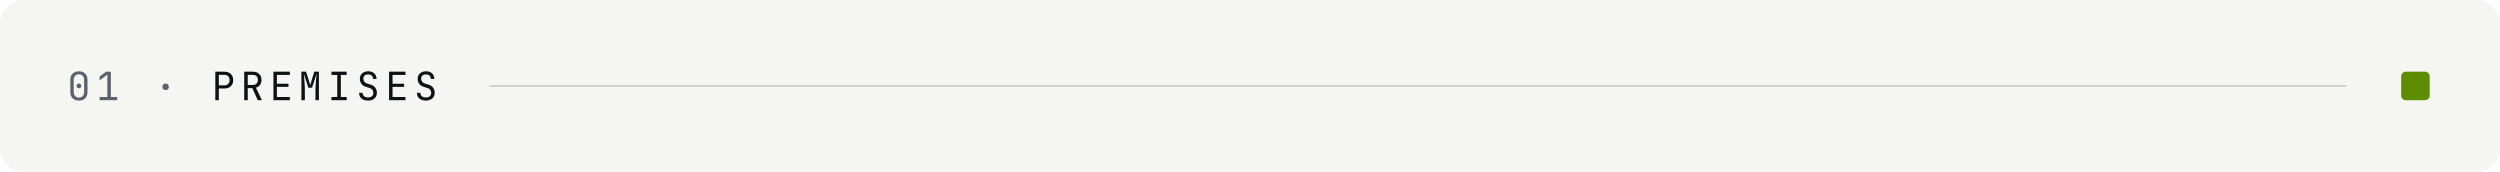
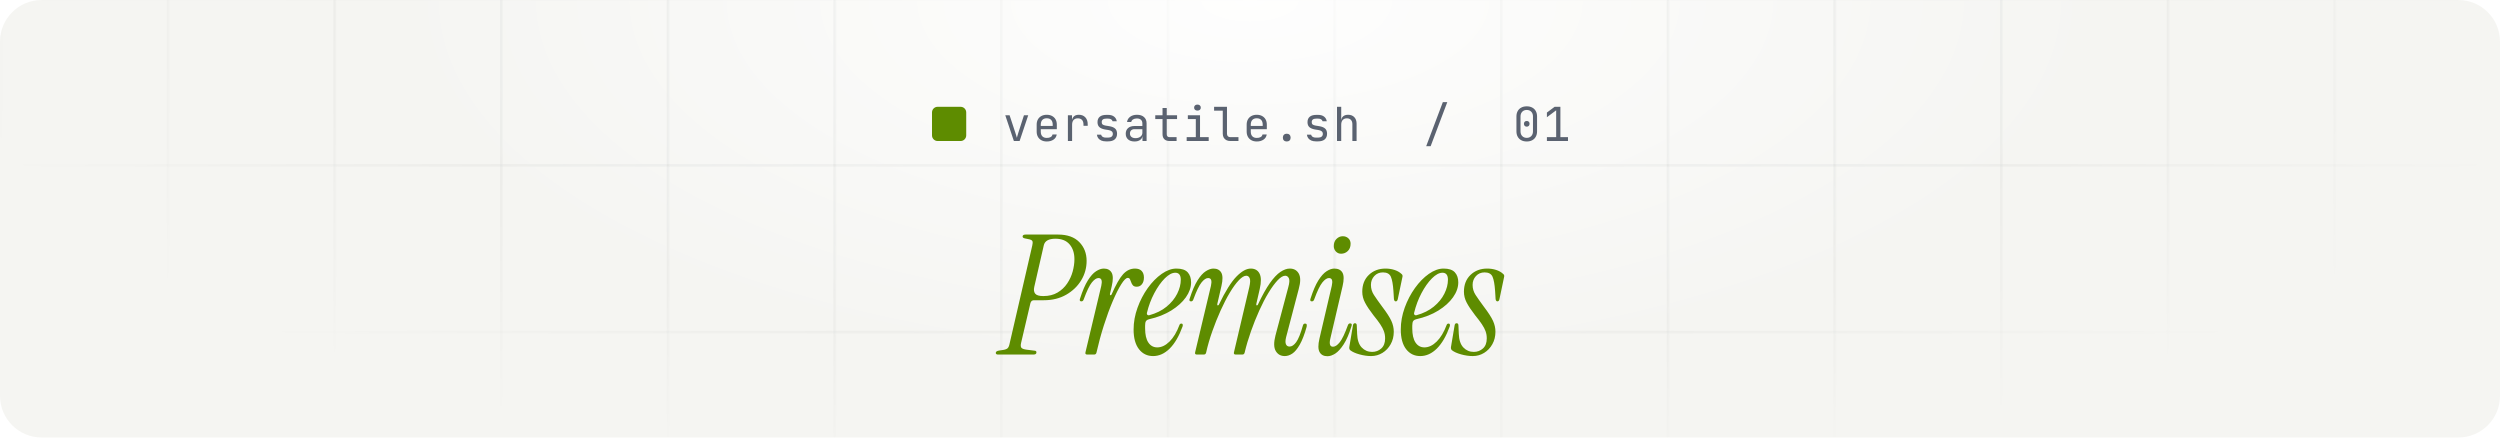
- <svg xmlns="http://www.w3.org/2000/svg" width="1280" height="88" viewBox="0 0 1280 88" role="img" aria-label="01 · premises">
-   <defs />
-   <rect width="1280" height="88" rx="12" fill="#f5f5f2" />
-   <path fill="#5a6270" d="M40.4 51.51Q39.06 51.51 38.07 50.98Q37.08 50.45 36.54 49.48Q36 48.51 36 47.21L36 40.81Q36 39.49 36.54 38.53Q37.08 37.57 38.07 37.04Q39.06 36.51 40.4 36.51Q41.76 36.51 42.74 37.04Q43.72 37.57 44.26 38.53Q44.8 39.49 44.8 40.81L44.8 47.21Q44.8 48.51 44.26 49.48Q43.72 50.45 42.73 50.98Q41.74 51.51 40.4 51.51ZM40.4 49.97Q41.6 49.97 42.33 49.2Q43.06 48.43 43.06 47.21L43.06 40.81Q43.06 39.59 42.33 38.82Q41.6 38.05 40.4 38.05Q39.2 38.05 38.47 38.82Q37.74 39.59 37.74 40.81L37.74 47.21Q37.74 48.43 38.47 49.2Q39.2 49.97 40.4 49.97ZM40.4 45.19Q39.86 45.19 39.53 44.85Q39.2 44.51 39.2 43.95Q39.2 43.41 39.53 43.08Q39.86 42.75 40.4 42.75Q40.94 42.75 41.27 43.08Q41.6 43.41 41.6 43.95Q41.6 44.51 41.27 44.85Q40.94 45.19 40.4 45.19ZM51 51.31L51 49.67L54.96 49.67L54.96 38.21L51 41.17L51 39.17L54.3 36.71L56.76 36.71L56.76 49.67L60 49.67L60 51.31ZM84.8 46.11Q84.04 46.11 83.59 45.67Q83.14 45.23 83.14 44.49Q83.14 43.71 83.59 43.25Q84.04 42.79 84.8 42.79Q85.56 42.79 86.01 43.25Q86.46 43.71 86.46 44.49Q86.46 45.23 86.01 45.67Q85.56 46.11 84.8 46.11Z" />
-   <path fill="#0e1116" d="M110.24 51.31L110.24 36.71L114.94 36.71Q116.3 36.71 117.3 37.24Q118.3 37.77 118.85 38.73Q119.4 39.69 119.4 41.01Q119.4 42.31 118.85 43.28Q118.3 44.25 117.3 44.78Q116.3 45.31 114.94 45.31L112.04 45.31L112.04 51.31ZM112.04 43.69L114.94 43.69Q116.12 43.69 116.83 42.96Q117.54 42.23 117.54 41.01Q117.54 39.77 116.83 39.05Q116.12 38.33 114.94 38.33L112.04 38.33ZM125.04 51.31L125.04 36.71L129.56 36.71Q130.86 36.71 131.84 37.24Q132.82 37.77 133.36 38.71Q133.9 39.65 133.9 40.91Q133.9 42.39 133.13 43.45Q132.36 44.51 131.04 44.91L134.1 51.31L131.98 51.31L129.18 45.11L126.84 45.11L126.84 51.31ZM126.84 43.49L129.56 43.49Q130.68 43.49 131.36 42.78Q132.04 42.07 132.04 40.91Q132.04 39.73 131.36 39.03Q130.68 38.33 129.56 38.33L126.84 38.33ZM140 51.31L140 36.71L148.4 36.71L148.4 38.35L141.78 38.35L141.78 42.87L147.7 42.87L147.7 44.49L141.78 44.49L141.78 49.67L148.4 49.67L148.4 51.31ZM154.32 51.31L154.32 36.71L156.68 36.71L158.2 41.43Q158.42 42.07 158.6 42.7Q158.78 43.33 158.86 43.67Q158.96 43.33 159.12 42.7Q159.28 42.07 159.48 41.41L160.92 36.71L163.28 36.71L163.28 51.31L161.52 51.31L161.52 46.01Q161.52 45.13 161.58 44.01Q161.64 42.89 161.74 41.72Q161.84 40.55 161.95 39.48Q162.06 38.41 162.14 37.61L159.78 44.91L157.88 44.91L155.5 37.61Q155.6 38.39 155.7 39.42Q155.8 40.45 155.88 41.6Q155.96 42.75 156.02 43.89Q156.08 45.03 156.08 46.01L156.08 51.31ZM169.7 51.31L169.7 49.67L172.68 49.67L172.68 38.35L169.7 38.35L169.7 36.71L177.5 36.71L177.5 38.35L174.52 38.35L174.52 49.67L177.5 49.67L177.5 51.31ZM188.48 51.51Q187.04 51.51 186.01 51.03Q184.98 50.55 184.42 49.65Q183.86 48.75 183.84 47.51L185.64 47.51Q185.64 48.61 186.39 49.25Q187.14 49.89 188.48 49.89Q189.74 49.89 190.45 49.27Q191.16 48.65 191.16 47.55Q191.16 46.67 190.69 46.01Q190.22 45.35 189.34 45.09L187.36 44.47Q185.86 44.01 185.05 42.93Q184.24 41.85 184.24 40.39Q184.24 39.21 184.77 38.34Q185.3 37.47 186.26 36.98Q187.22 36.49 188.52 36.49Q190.44 36.49 191.6 37.56Q192.76 38.63 192.78 40.41L190.98 40.41Q190.98 39.33 190.33 38.72Q189.68 38.11 188.5 38.11Q187.34 38.11 186.69 38.67Q186.04 39.23 186.04 40.23Q186.04 41.13 186.52 41.79Q187 42.45 187.9 42.73L189.9 43.37Q191.36 43.83 192.16 44.93Q192.96 46.03 192.96 47.51Q192.96 48.71 192.4 49.61Q191.84 50.51 190.83 51.01Q189.82 51.51 188.48 51.51ZM199.2 51.31L199.2 36.71L207.6 36.71L207.6 38.35L200.98 38.35L200.98 42.87L206.9 42.87L206.9 44.49L200.98 44.49L200.98 49.67L207.6 49.67L207.6 51.31ZM218.08 51.51Q216.64 51.51 215.61 51.03Q214.58 50.55 214.02 49.65Q213.46 48.75 213.44 47.51L215.24 47.51Q215.24 48.61 215.99 49.25Q216.74 49.89 218.08 49.89Q219.34 49.89 220.05 49.27Q220.76 48.65 220.76 47.55Q220.76 46.67 220.29 46.01Q219.82 45.35 218.94 45.09L216.96 44.47Q215.46 44.01 214.65 42.93Q213.84 41.85 213.84 40.39Q213.84 39.21 214.37 38.34Q214.9 37.47 215.86 36.98Q216.82 36.49 218.12 36.49Q220.04 36.49 221.2 37.56Q222.36 38.63 222.38 40.41L220.58 40.41Q220.58 39.33 219.93 38.72Q219.28 38.11 218.1 38.11Q216.94 38.11 216.29 38.67Q215.64 39.23 215.64 40.23Q215.64 41.13 216.12 41.79Q216.6 42.45 217.5 42.73L219.5 43.37Q220.96 43.83 221.76 44.93Q222.56 46.03 222.56 47.51Q222.56 48.71 222 49.61Q221.44 50.51 220.43 51.01Q219.42 51.51 218.08 51.51Z" />
-   <rect x="250.56" y="43.5" width="950.84" height="1" fill="#0e1116" fill-opacity="0.16" />
-   <rect x="1229.4" y="36.71" width="14.6" height="14.6" rx="2.4" fill="#5e8c00" />
+ <svg xmlns="http://www.w3.org/2000/svg" width="960" height="168" viewBox="0 0 960 168" role="img" aria-label="Premises">
+   <defs>
+     <pattern id="grid" width="64" height="64" x="0" y="-1" patternUnits="userSpaceOnUse">
+       <g fill="#0e1116" fill-opacity="0.07">
+         <rect width="1" height="64" />
+         <rect width="64" height="1" />
+       </g>
+     </pattern>
+     <radialGradient id="fade" gradientUnits="userSpaceOnUse" cx="0" cy="0" r="1" gradientTransform="translate(480 0) scale(680 260)">
+       <stop offset="0.2" stop-color="#fff" />
+       <stop offset="0.75" stop-color="#000" />
+     </radialGradient>
+     <mask id="vignette" maskUnits="userSpaceOnUse" x="0" y="0" width="960" height="168">
+       <rect width="960" height="168" fill="url(#fade)" />
+     </mask>
+     <radialGradient id="beam" gradientUnits="userSpaceOnUse" cx="0" cy="0" r="1" gradientTransform="translate(480 0) scale(460 200)">
+       <stop offset="0" stop-color="#ffffff" stop-opacity="0.9" />
+       <stop offset="0.72" stop-color="#ffffff" stop-opacity="0" />
+     </radialGradient>
+   </defs>
+   <rect width="960" height="168" rx="16" fill="#f5f5f2" />
+   <rect width="960" height="168" rx="16" fill="url(#grid)" mask="url(#vignette)" />
+   <rect width="960" height="168" rx="16" fill="url(#beam)" />
+   <rect x="357.89" y="41.01" width="13.14" height="13.14" rx="2.16" fill="#5e8c00" />
+   <path fill="#5a6270" d="M389.33 54.15L386.02 44.25L387.68 44.25L389.87 50.91Q390.07 51.5 390.23 52.05Q390.39 52.6 390.47 52.91Q390.56 52.6 390.72 52.05Q390.88 51.5 391.06 50.91L393.2 44.25L394.84 44.25L391.53 54.15ZM401.95 54.33Q400.78 54.33 399.91 53.86Q399.03 53.39 398.56 52.54Q398.08 51.68 398.08 50.55L398.08 47.85Q398.08 46.7 398.56 45.85Q399.03 45.01 399.91 44.54Q400.78 44.07 401.95 44.07Q403.12 44.07 403.99 44.54Q404.87 45.01 405.34 45.85Q405.82 46.7 405.82 47.85L405.82 49.6L399.66 49.6L399.66 50.55Q399.66 51.72 400.26 52.34Q400.85 52.96 401.95 52.96Q402.89 52.96 403.46 52.63Q404.04 52.3 404.16 51.63L405.78 51.63Q405.62 52.87 404.57 53.6Q403.52 54.33 401.95 54.33ZM404.24 48.52L404.24 47.85Q404.24 46.68 403.65 46.05Q403.07 45.42 401.95 45.42Q400.85 45.42 400.26 46.05Q399.66 46.68 399.66 47.85L399.66 48.37L404.36 48.37ZM410.07 54.15L410.07 44.25L411.65 44.25L411.65 46.14L412.03 46.14L411.51 47.31Q411.51 45.71 412.2 44.89Q412.89 44.07 414.26 44.07Q415.83 44.07 416.76 45.05Q417.68 46.03 417.68 47.71L417.68 48.3L416.06 48.3L416.06 47.85Q416.06 46.68 415.5 46.06Q414.93 45.44 413.88 45.44Q412.86 45.44 412.27 46.07Q411.69 46.7 411.69 47.85L411.69 54.15ZM424.68 54.29Q423.68 54.29 422.93 53.98Q422.18 53.66 421.74 53.09Q421.3 52.51 421.21 51.72L422.83 51.72Q422.94 52.24 423.42 52.55Q423.89 52.85 424.68 52.85L425.44 52.85Q426.39 52.85 426.86 52.47Q427.33 52.08 427.33 51.43Q427.33 50.8 426.91 50.43Q426.48 50.06 425.66 49.94L424.32 49.72Q422.87 49.47 422.16 48.81Q421.44 48.16 421.44 46.9Q421.44 45.56 422.29 44.84Q423.14 44.11 424.83 44.11L425.51 44.11Q426.93 44.11 427.8 44.77Q428.66 45.44 428.84 46.57L427.22 46.57Q427.11 46.1 426.68 45.83Q426.25 45.55 425.51 45.55L424.83 45.55Q423.91 45.55 423.49 45.89Q423.06 46.23 423.06 46.91Q423.06 47.53 423.42 47.81Q423.78 48.1 424.56 48.23L425.89 48.44Q427.49 48.7 428.22 49.38Q428.95 50.06 428.95 51.36Q428.95 52.73 428.08 53.51Q427.2 54.29 425.44 54.29ZM435.65 54.33Q434.08 54.33 433.18 53.53Q432.28 52.73 432.28 51.36Q432.28 49.97 433.18 49.18Q434.08 48.39 435.61 48.39L438.67 48.39L438.67 47.4Q438.67 46.48 438.12 45.99Q437.57 45.49 436.56 45.49Q435.68 45.49 435.09 45.86Q434.49 46.23 434.4 46.86L432.78 46.86Q432.95 45.58 433.99 44.83Q435.03 44.07 436.6 44.07Q438.31 44.07 439.3 44.95Q440.29 45.83 440.29 47.35L440.29 54.15L438.71 54.15L438.71 52.26L438.44 52.26L438.71 51.99Q438.71 53.07 437.87 53.7Q437.03 54.33 435.65 54.33ZM436.04 53.05Q437.19 53.05 437.93 52.48Q438.67 51.9 438.67 51L438.67 49.6L435.65 49.6Q434.84 49.6 434.37 50.05Q433.9 50.5 433.9 51.27Q433.9 52.1 434.47 52.58Q435.03 53.05 436.04 53.05ZM449.11 54.15Q447.83 54.15 447.12 53.47Q446.41 52.78 446.41 51.54L446.41 45.73L443.62 45.73L443.62 44.25L446.41 44.25L446.41 41.46L448.03 41.46L448.03 44.25L451.99 44.25L451.99 45.73L448.03 45.73L448.03 51.54Q448.03 52.67 449.11 52.67L451.81 52.67L451.81 54.15ZM455.68 54.15L455.68 52.67L459.19 52.67L459.19 45.73L456.13 45.73L456.13 44.25L460.81 44.25L460.81 52.67L464.14 52.67L464.14 54.15ZM459.82 42.47Q459.23 42.47 458.88 42.16Q458.54 41.86 458.54 41.33Q458.54 40.79 458.88 40.48Q459.23 40.16 459.82 40.16Q460.41 40.16 460.76 40.48Q461.1 40.79 461.1 41.33Q461.1 41.86 460.76 42.16Q460.41 42.47 459.82 42.47ZM472.42 54.15Q471.56 54.15 470.91 53.81Q470.26 53.47 469.9 52.84Q469.54 52.21 469.54 51.36L469.54 42.49L466.21 42.49L466.21 41.01L471.16 41.01L471.16 51.36Q471.16 51.97 471.5 52.32Q471.84 52.67 472.42 52.67L475.57 52.67L475.57 54.15ZM482.59 54.33Q481.42 54.33 480.55 53.86Q479.67 53.39 479.2 52.54Q478.72 51.68 478.72 50.55L478.72 47.85Q478.72 46.7 479.2 45.85Q479.67 45.01 480.55 44.54Q481.42 44.07 482.59 44.07Q483.76 44.07 484.63 44.54Q485.51 45.01 485.98 45.85Q486.46 46.7 486.46 47.85L486.46 49.6L480.3 49.6L480.3 50.55Q480.3 51.72 480.9 52.34Q481.49 52.96 482.59 52.96Q483.53 52.96 484.1 52.63Q484.68 52.3 484.8 51.63L486.42 51.63Q486.26 52.87 485.21 53.6Q484.16 54.33 482.59 54.33ZM484.88 48.52L484.88 47.85Q484.88 46.68 484.29 46.05Q483.71 45.42 482.59 45.42Q481.49 45.42 480.9 46.05Q480.3 46.68 480.3 47.85L480.3 48.37L485 48.37ZM494.11 54.33Q493.43 54.33 493.02 53.93Q492.62 53.54 492.62 52.87Q492.62 52.17 493.02 51.76Q493.43 51.34 494.11 51.34Q494.79 51.34 495.2 51.76Q495.6 52.17 495.6 52.87Q495.6 53.54 495.2 53.93Q494.79 54.33 494.11 54.33ZM505.32 54.29Q504.32 54.29 503.57 53.98Q502.82 53.66 502.38 53.09Q501.94 52.51 501.85 51.72L503.47 51.72Q503.58 52.24 504.05 52.55Q504.53 52.85 505.32 52.85L506.08 52.85Q507.03 52.85 507.5 52.47Q507.97 52.08 507.97 51.43Q507.97 50.8 507.55 50.43Q507.12 50.06 506.3 49.94L504.96 49.72Q503.51 49.47 502.79 48.81Q502.08 48.16 502.08 46.9Q502.08 45.56 502.93 44.84Q503.78 44.11 505.47 44.11L506.15 44.11Q507.57 44.11 508.44 44.77Q509.3 45.44 509.48 46.57L507.86 46.57Q507.75 46.1 507.32 45.83Q506.89 45.55 506.15 45.55L505.47 45.55Q504.55 45.55 504.13 45.89Q503.7 46.23 503.7 46.91Q503.7 47.53 504.06 47.81Q504.42 48.1 505.2 48.23L506.53 48.44Q508.13 48.7 508.86 49.38Q509.59 50.06 509.59 51.36Q509.59 52.73 508.72 53.51Q507.84 54.29 506.08 54.29ZM513.41 54.15L513.41 41.01L515.03 41.01L515.03 44.25L515.03 46.14L515.37 46.14L515.03 46.52Q515.03 45.35 515.73 44.71Q516.43 44.07 517.67 44.07Q519.17 44.07 520.05 44.99Q520.93 45.91 520.93 47.49L520.93 54.15L519.31 54.15L519.31 47.67Q519.31 46.61 518.74 46.02Q518.18 45.44 517.2 45.44Q516.2 45.44 515.61 46.07Q515.03 46.7 515.03 47.85L515.03 54.15ZM547.66 56.13L554.05 39.21L555.76 39.21L549.37 56.13ZM586.27 54.33Q585.06 54.33 584.17 53.85Q583.28 53.38 582.8 52.5Q582.31 51.63 582.31 50.46L582.31 44.7Q582.31 43.51 582.8 42.65Q583.28 41.78 584.17 41.31Q585.06 40.83 586.27 40.83Q587.49 40.83 588.38 41.31Q589.26 41.78 589.74 42.65Q590.23 43.51 590.23 44.7L590.23 50.46Q590.23 51.63 589.74 52.5Q589.26 53.38 588.37 53.85Q587.48 54.33 586.27 54.33ZM586.27 52.94Q587.35 52.94 588.01 52.25Q588.66 51.56 588.66 50.46L588.66 44.7Q588.66 43.6 588.01 42.91Q587.35 42.22 586.27 42.22Q585.19 42.22 584.53 42.91Q583.88 43.6 583.88 44.7L583.88 50.46Q583.88 51.56 584.53 52.25Q585.19 52.94 586.27 52.94ZM586.27 48.64Q585.78 48.64 585.49 48.34Q585.19 48.03 585.19 47.53Q585.19 47.04 585.49 46.74Q585.78 46.45 586.27 46.45Q586.76 46.45 587.05 46.74Q587.35 47.04 587.35 47.53Q587.35 48.03 587.05 48.34Q586.76 48.64 586.27 48.64ZM594.01 54.15L594.01 52.67L597.57 52.67L597.57 42.36L594.01 45.02L594.01 43.22L596.98 41.01L599.19 41.01L599.19 52.67L602.11 52.67L602.11 54.15Z" />
+   <path fill="#0e1116" d="" />
+   <path fill="#5e8c00" d="M383.27 136.15Q382.38 136.15 382.38 135.51Q382.38 134.81 383.66 134.61L384.94 134.42Q386.34 134.23 386.89 133.75Q387.43 133.27 387.69 131.93L396.39 94.29Q396.65 93.21 396.46 92.63Q396.26 92.05 394.79 91.8L393.51 91.54Q392.68 91.35 392.68 90.84Q392.68 90.07 393.83 90.07L406.31 90.07Q411.62 90.07 414.44 92.95Q417.26 95.83 417.26 100.18Q417.26 104.21 415.18 107.64Q413.1 111.06 409.42 113.17Q405.74 115.29 400.81 115.29L397.03 115.29Q396.01 115.29 395.69 116.37L392.1 131.67Q391.78 133.08 392.26 133.59Q392.74 134.1 394.34 134.29L397.42 134.68Q397.99 134.74 397.99 135.32Q397.99 136.15 396.84 136.15ZM397.16 110.17Q396.78 111.83 397.51 112.76Q398.25 113.69 400.62 113.69Q403.82 113.69 406.09 112.34Q408.36 111 409.8 108.85Q411.24 106.71 411.91 104.25Q412.58 101.78 412.58 99.54Q412.58 96.02 410.73 93.85Q408.87 91.67 405.29 91.67Q401.38 91.67 400.81 94.23ZM417.51 136.15Q416.62 136.15 416.81 135.32L422.89 109.78Q423.21 108.37 422.98 107.57Q422.76 106.77 421.8 106.77Q420.65 106.77 419.27 108.47Q417.9 110.17 416.17 114.9Q415.91 115.73 415.27 115.73Q414.31 115.73 414.76 114.58Q416.17 110.17 417.74 107.67Q419.3 105.17 420.9 104.15Q422.5 103.13 423.85 103.13Q425.96 103.13 426.86 104.69Q427.75 106.26 426.92 109.85L426.22 112.85Q426.15 113.3 426.41 113.37Q426.66 113.43 426.86 113.05Q429.29 107.48 431.27 105.3Q433.26 103.13 435.82 103.13Q437.54 103.13 438.41 104.05Q439.27 104.98 439.27 106.58Q439.27 108.18 438.5 109.14Q437.74 110.1 436.52 110.1Q435.5 110.1 435.05 109.59Q434.6 109.08 434.38 108.41Q434.15 107.73 433.9 107.22Q433.64 106.71 433.06 106.71Q432.1 106.71 430.57 109.14Q429.03 111.57 427.27 115.7Q425.51 119.83 423.88 124.95Q422.25 130.07 421.03 135.45Q420.84 136.15 420.14 136.15ZM442.79 136.73Q439.4 136.73 437.35 134.07Q435.3 131.41 435.3 126.55Q435.3 122.33 436.81 118.17Q438.31 114.01 440.74 110.61Q443.18 107.22 446.09 105.17Q449 103.13 451.75 103.13Q454.76 103.13 456.07 104.57Q457.38 106.01 457.38 108.44Q457.38 111.32 455.37 114.17Q453.35 117.01 449.74 119.25Q446.12 121.49 441.26 122.58Q439.85 122.9 439.78 124.18Q439.72 124.63 439.72 125.11Q439.72 125.59 439.72 126.04Q439.72 129.69 440.97 131.54Q442.22 133.4 444.39 133.4Q446.82 133.4 449.1 131.16Q451.37 128.92 452.9 124.82Q453.1 124.25 453.67 124.25Q454.06 124.25 454.15 124.57Q454.25 124.89 454.12 125.33Q452.07 130.97 449.16 133.85Q446.25 136.73 442.79 136.73ZM440.42 120.15Q440.3 120.6 440.58 120.89Q440.87 121.17 441.32 121.05Q445.29 119.96 447.98 117.75Q450.66 115.54 452.04 112.79Q453.42 110.04 453.42 107.41Q453.42 104.73 451.3 104.73Q449.45 104.73 447.27 106.9Q445.1 109.08 443.24 112.6Q441.38 116.12 440.42 120.15ZM493.35 136.73Q491.05 136.73 489.9 134.81Q488.74 132.89 489.77 128.85L494.7 110.29Q495.4 107.8 494.92 106.84Q494.44 105.88 493.54 105.88Q492.26 105.88 490.6 107.64Q488.94 109.4 487.11 112.41Q485.29 115.41 483.56 119.25Q481.83 123.09 480.36 127.25Q478.89 131.41 477.93 135.45Q477.74 136.15 477.03 136.15L474.54 136.15Q473.64 136.15 473.83 135.32L479.72 110.29Q480.3 107.8 479.88 106.84Q479.46 105.88 478.57 105.88Q477.35 105.88 475.69 107.64Q474.02 109.4 472.23 112.41Q470.44 115.41 468.71 119.25Q466.98 123.09 465.51 127.25Q464.04 131.41 463.14 135.45Q462.95 136.15 462.25 136.15L459.62 136.15Q458.73 136.15 458.92 135.32L465 109.78Q465.32 108.37 465.1 107.57Q464.87 106.77 463.91 106.77Q462.76 106.77 461.38 108.47Q460.01 110.17 458.28 114.9Q458.02 115.73 457.38 115.73Q456.42 115.73 456.87 114.58Q458.28 110.17 459.85 107.67Q461.42 105.17 463.02 104.15Q464.62 103.13 465.96 103.13Q468.07 103.13 468.97 104.69Q469.86 106.26 469.03 109.85L467.43 116.76Q467.37 117.21 467.62 117.27Q467.88 117.33 468.07 116.95Q471.78 109.27 474.79 106.2Q477.8 103.13 480.3 103.13Q482.66 103.13 483.66 105.05Q484.65 106.97 483.75 110.93L482.41 116.76Q482.34 117.21 482.6 117.27Q482.86 117.33 483.05 116.95Q485.48 111.77 487.62 108.73Q489.77 105.69 491.69 104.41Q493.61 103.13 495.27 103.13Q497.64 103.13 498.73 105.05Q499.82 106.97 498.73 110.93L493.86 129.49Q493.42 131.29 493.8 132.18Q494.18 133.08 495.21 133.08Q496.49 133.08 497.74 131.38Q498.98 129.69 500.33 124.95Q500.52 124.25 501.16 124.25Q501.67 124.25 501.77 124.63Q501.86 125.01 501.74 125.53Q500.52 129.88 499.11 132.34Q497.7 134.81 496.26 135.77Q494.82 136.73 493.35 136.73ZM514.98 97.43Q513.77 97.43 512.97 96.57Q512.17 95.7 512.17 94.49Q512.17 92.76 513.22 91.73Q514.28 90.71 515.62 90.71Q516.9 90.71 517.77 91.51Q518.63 92.31 518.63 93.59Q518.63 95.38 517.54 96.41Q516.46 97.43 514.98 97.43ZM509.74 136.79Q507.62 136.79 506.73 135.22Q505.83 133.65 506.66 130.07L511.4 109.78Q511.72 108.37 511.5 107.57Q511.27 106.77 510.31 106.77Q509.16 106.77 507.78 108.47Q506.41 110.17 504.68 114.9Q504.42 115.73 503.78 115.73Q502.82 115.73 503.27 114.58Q504.68 110.17 506.25 107.67Q507.82 105.17 509.42 104.15Q511.02 103.13 512.36 103.13Q514.6 103.13 515.5 104.69Q516.39 106.26 515.56 109.85L510.82 130.13Q510.5 131.54 510.73 132.34Q510.95 133.14 511.91 133.14Q513.06 133.14 514.44 131.45Q515.82 129.75 517.54 125.01Q517.8 124.18 518.44 124.18Q519.4 124.18 518.95 125.33Q517.61 129.69 515.98 132.21Q514.34 134.74 512.74 135.77Q511.14 136.79 509.74 136.79ZM526.5 136.73Q524.39 136.73 522.06 136.09Q519.72 135.45 518.5 134.49Q518.06 134.1 518.12 133.33L519.53 124.95Q519.66 124.12 520.3 124.12Q521 124.12 521 125.01L521.13 128.09Q521.26 131.73 522.89 133.43Q524.52 135.13 526.89 135.13Q528.94 135.13 530.41 133.81Q531.88 132.5 531.88 129.94Q531.88 128.47 531.43 127.22Q530.98 125.97 530.02 124.53Q529.06 123.09 527.4 121.05Q525.22 118.23 524.17 116.21Q523.11 114.2 523.11 112.02Q523.11 107.99 525.64 105.56Q528.17 103.13 532.07 103.13Q533.8 103.13 535.43 103.64Q537.06 104.15 538.15 105.17Q538.73 105.62 538.54 106.33L536.74 114.9Q536.55 115.73 535.98 115.73Q535.4 115.73 535.27 114.84L535.08 111.77Q534.82 107.93 534.09 106.26Q533.35 104.6 531.05 104.6Q529 104.6 527.72 106.01Q526.44 107.41 526.44 109.4Q526.44 111.51 527.59 113.27Q528.74 115.03 530.73 117.72Q533.35 121.17 534.28 123.22Q535.21 125.27 535.21 127.38Q535.21 130.07 534.02 132.18Q532.84 134.29 530.86 135.51Q528.87 136.73 526.5 136.73ZM545.38 136.73Q541.99 136.73 539.94 134.07Q537.9 131.41 537.9 126.55Q537.9 122.33 539.4 118.17Q540.9 114.01 543.34 110.61Q545.77 107.22 548.68 105.17Q551.59 103.13 554.34 103.13Q557.35 103.13 558.66 104.57Q559.98 106.01 559.98 108.44Q559.98 111.32 557.96 114.17Q555.94 117.01 552.33 119.25Q548.71 121.49 543.85 122.58Q542.44 122.9 542.38 124.18Q542.31 124.63 542.31 125.11Q542.31 125.59 542.31 126.04Q542.31 129.69 543.56 131.54Q544.81 133.4 546.98 133.4Q549.42 133.4 551.69 131.16Q553.96 128.92 555.5 124.82Q555.69 124.25 556.26 124.25Q556.65 124.25 556.74 124.57Q556.84 124.89 556.71 125.33Q554.66 130.97 551.75 133.85Q548.84 136.73 545.38 136.73ZM543.02 120.15Q542.89 120.6 543.18 120.89Q543.46 121.17 543.91 121.05Q547.88 119.96 550.57 117.75Q553.26 115.54 554.63 112.79Q556.01 110.04 556.01 107.41Q556.01 104.73 553.9 104.73Q552.04 104.73 549.86 106.9Q547.69 109.08 545.83 112.6Q543.98 116.12 543.02 120.15ZM565.54 136.73Q563.43 136.73 561.1 136.09Q558.76 135.45 557.54 134.49Q557.1 134.1 557.16 133.33L558.57 124.95Q558.7 124.12 559.34 124.12Q560.04 124.12 560.04 125.01L560.17 128.09Q560.3 131.73 561.93 133.43Q563.56 135.13 565.93 135.13Q567.98 135.13 569.45 133.81Q570.92 132.5 570.92 129.94Q570.92 128.47 570.47 127.22Q570.02 125.97 569.06 124.53Q568.1 123.09 566.44 121.05Q564.26 118.23 563.21 116.21Q562.15 114.2 562.15 112.02Q562.15 107.99 564.68 105.56Q567.21 103.13 571.11 103.13Q572.84 103.13 574.47 103.64Q576.1 104.15 577.19 105.17Q577.77 105.62 577.58 106.33L575.78 114.9Q575.59 115.73 575.02 115.73Q574.44 115.73 574.31 114.84L574.12 111.77Q573.86 107.93 573.13 106.26Q572.39 104.6 570.09 104.6Q568.04 104.6 566.76 106.01Q565.48 107.41 565.48 109.4Q565.48 111.51 566.63 113.27Q567.78 115.03 569.77 117.72Q572.39 121.17 573.32 123.22Q574.25 125.27 574.25 127.38Q574.25 130.07 573.06 132.18Q571.88 134.29 569.9 135.51Q567.91 136.73 565.54 136.73Z" />
</svg>
